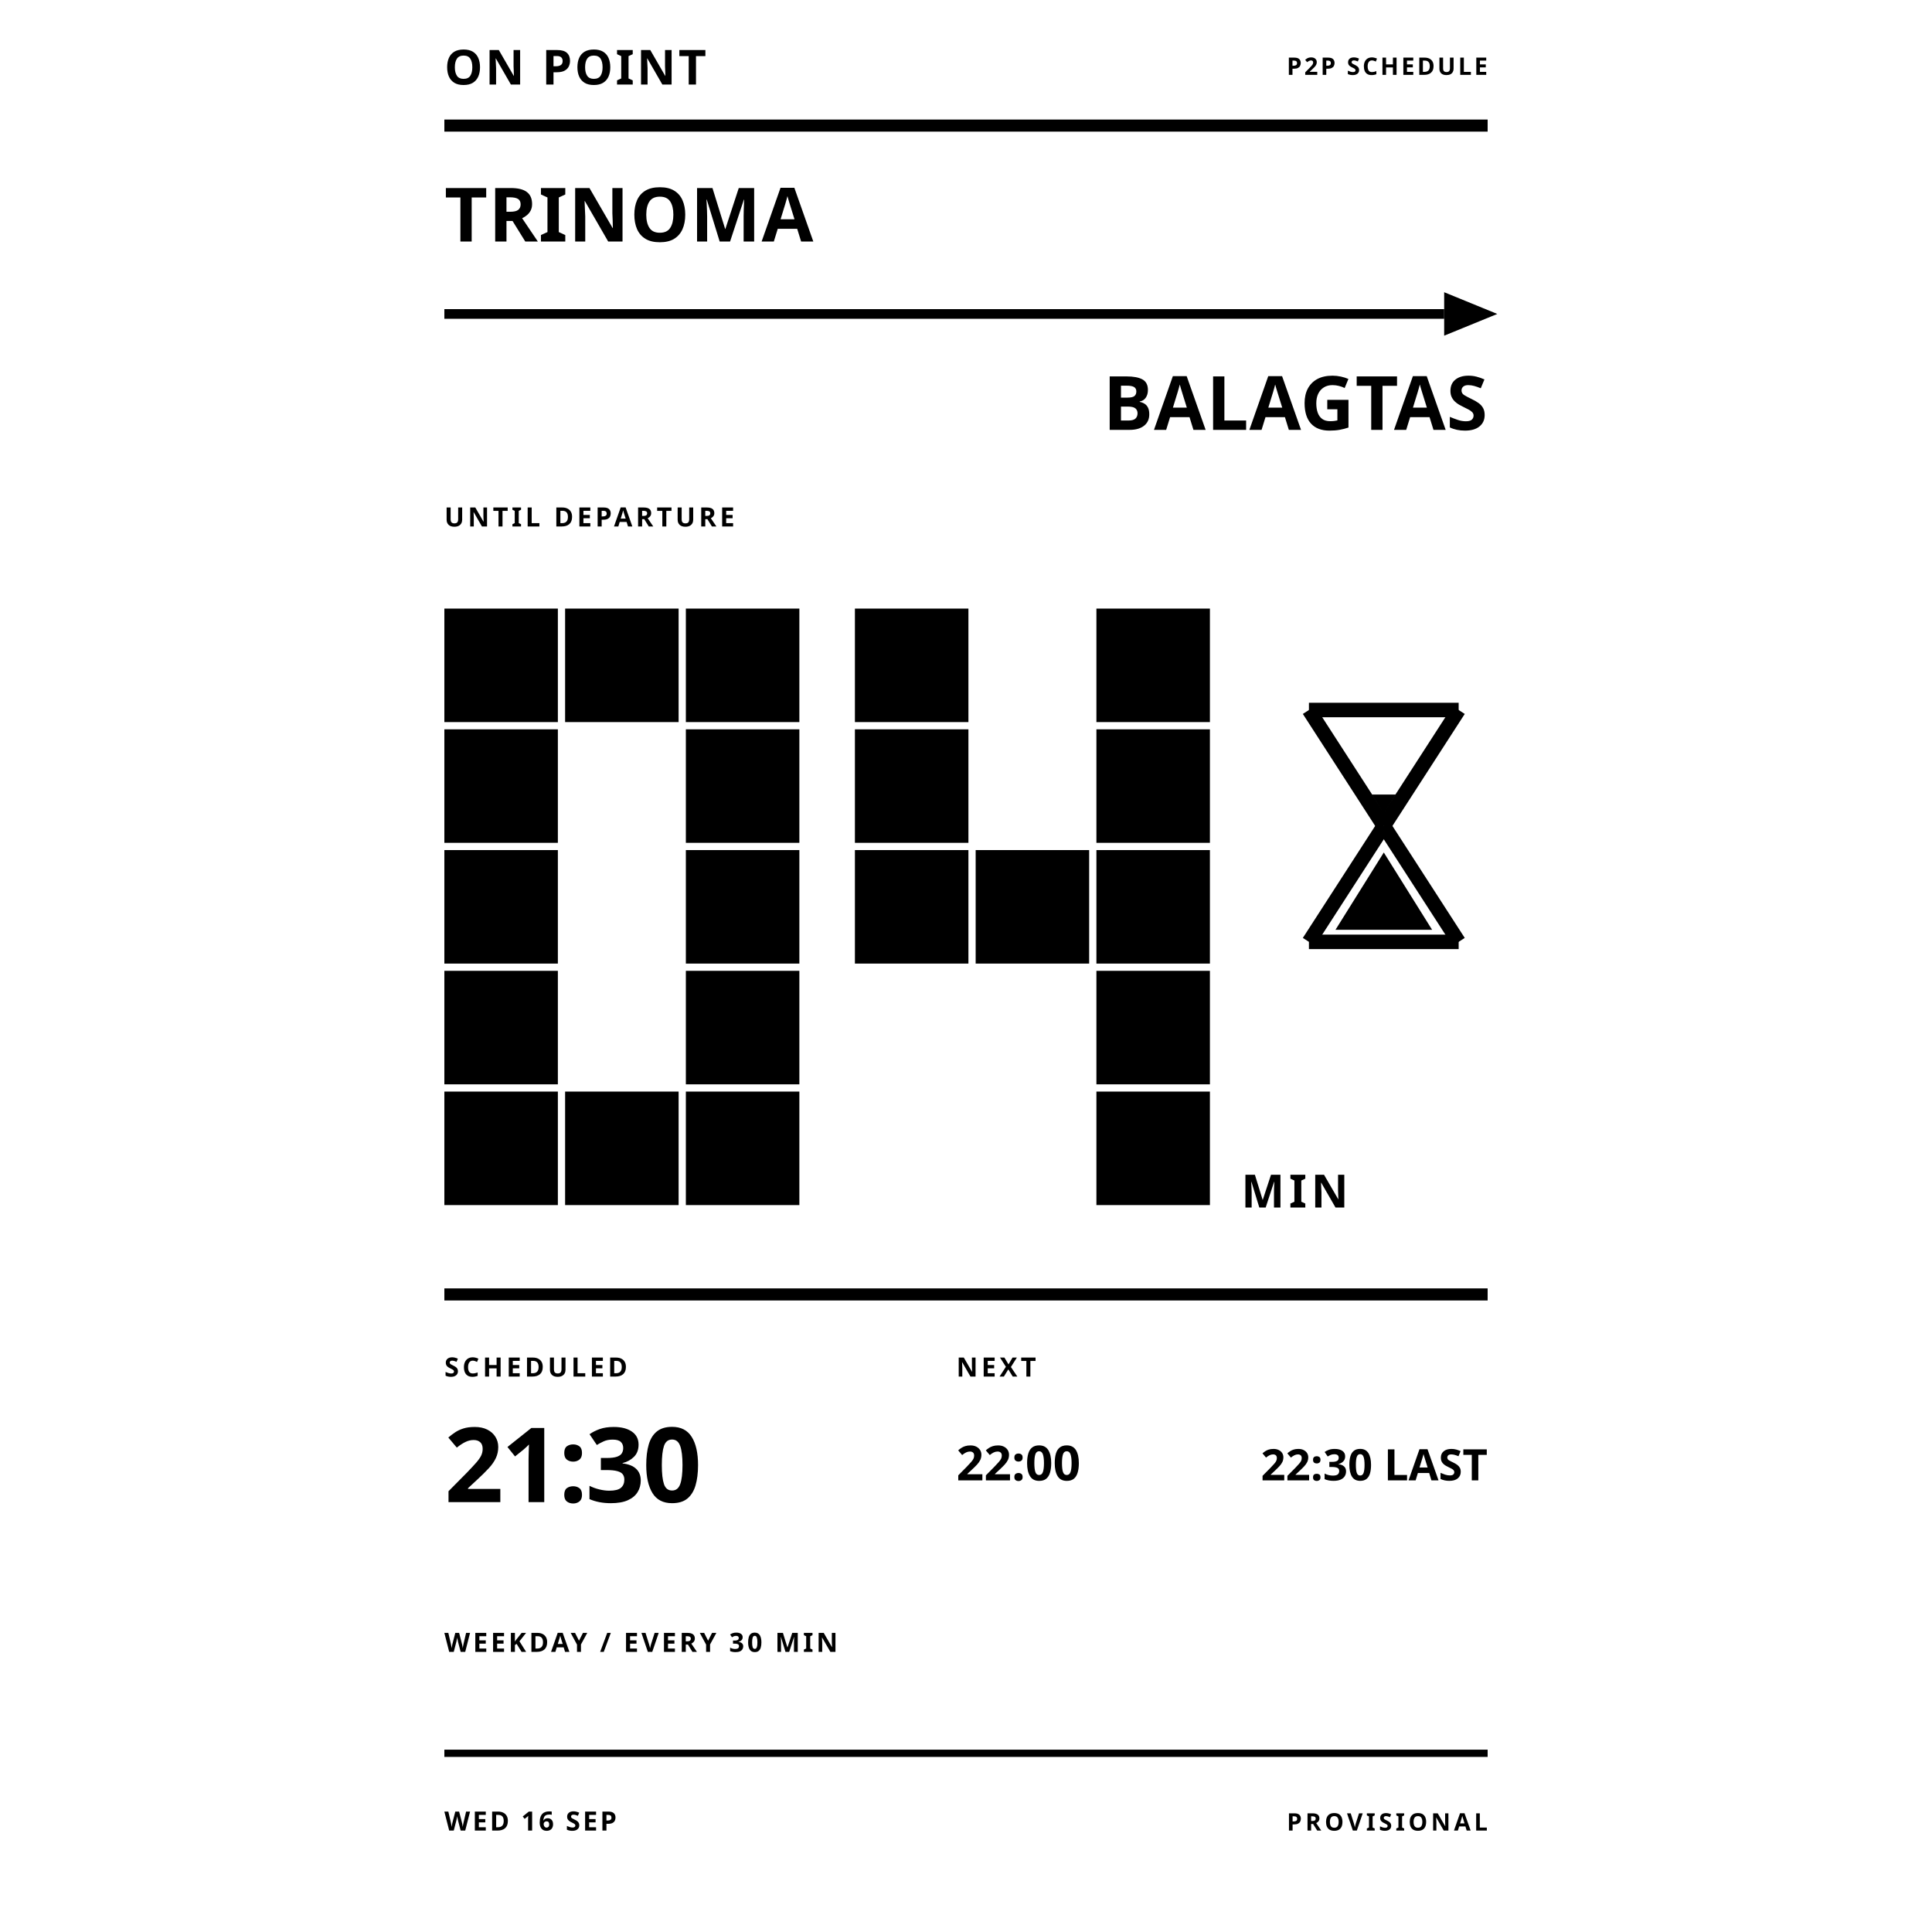
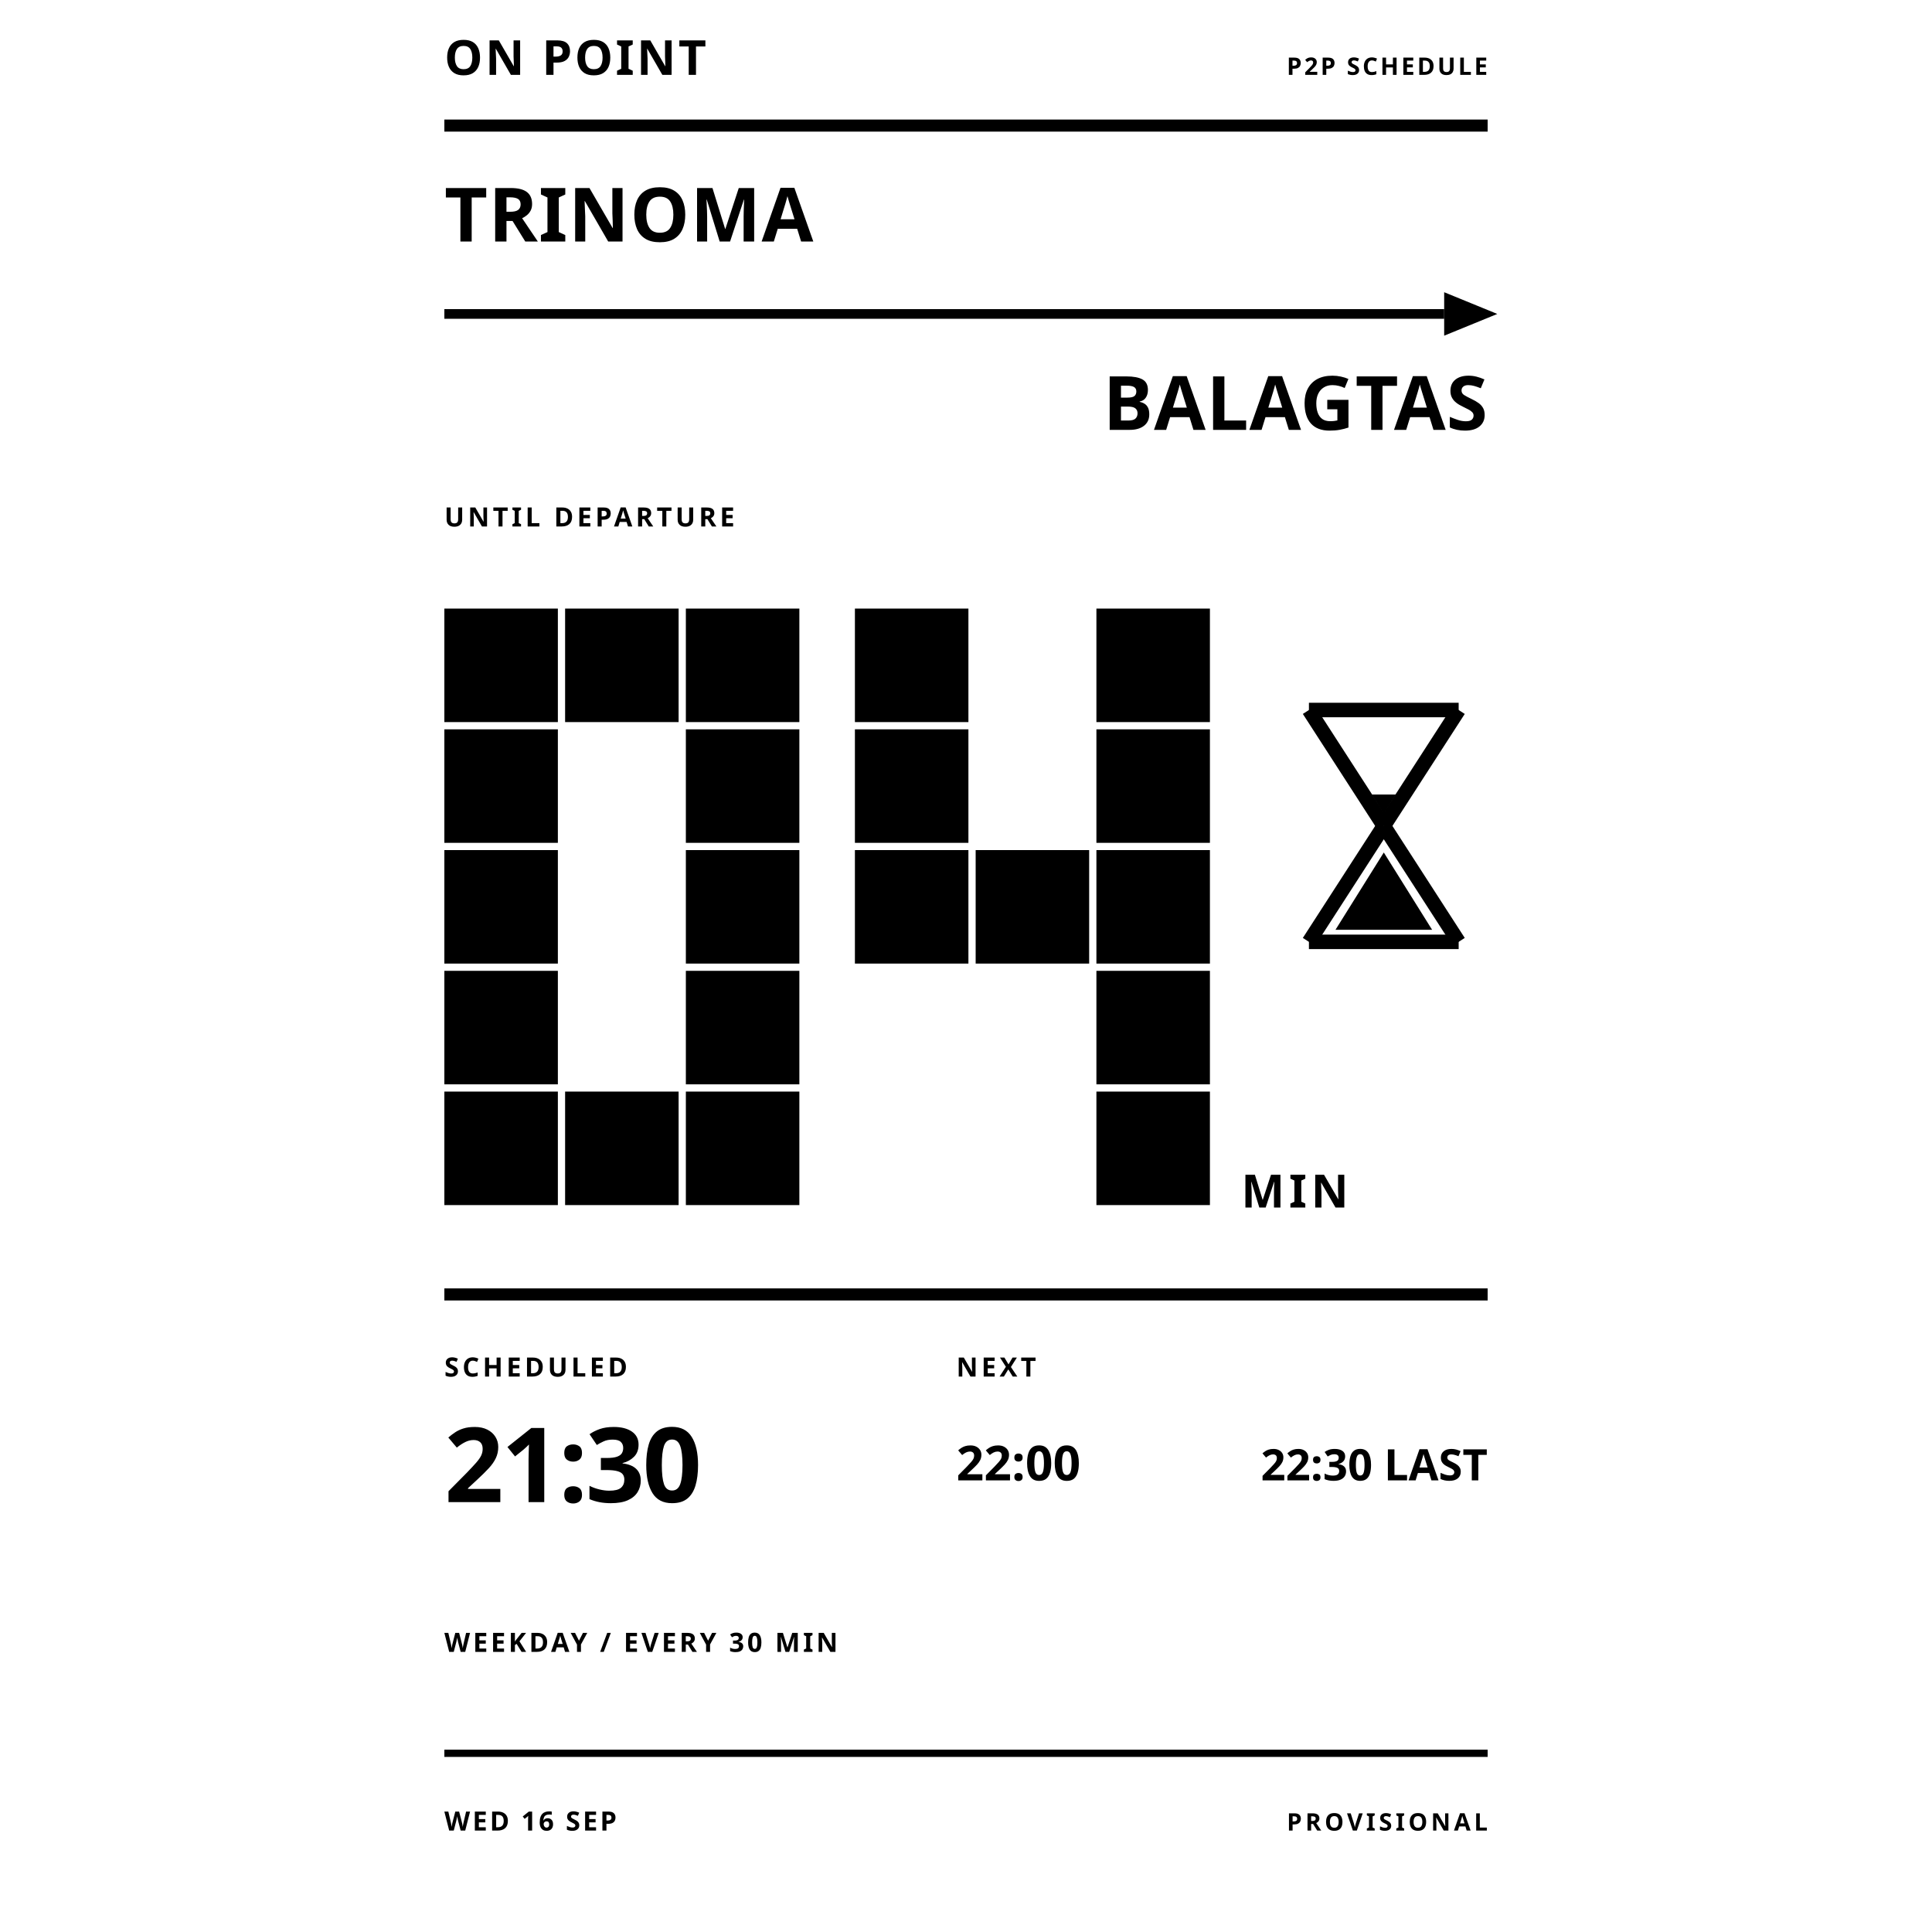
<svg xmlns="http://www.w3.org/2000/svg" width="800" height="800" viewBox="0 0 800 800" data-output-width="480" data-output-height="800">
  <style>
@font-face {
  font-family: 'Preview Noto Sans';
  src: url('file:///Users/almariano1/Downloads/project-on-point/lib/EpdFont/builtinFonts/source/NotoSans/NotoSans-Regular.ttf');
  font-weight: 400;
}
@font-face {
  font-family: 'Preview Noto Sans';
  src: url('file:///Users/almariano1/Downloads/project-on-point/lib/EpdFont/builtinFonts/source/NotoSans/NotoSans-Bold.ttf');
  font-weight: 700;
}
@font-face {
  font-family: 'Preview Ubuntu';
  src: url('file:///Users/almariano1/Downloads/project-on-point/lib/EpdFont/builtinFonts/source/Ubuntu/Ubuntu-Regular.ttf');
  font-weight: 400;
}
@font-face {
  font-family: 'Preview Ubuntu';
  src: url('file:///Users/almariano1/Downloads/project-on-point/lib/EpdFont/builtinFonts/source/Ubuntu/Ubuntu-Bold.ttf');
  font-weight: 700;
}
text { font-family: 'Preview Noto Sans', sans-serif; }
.utility { font-family: 'Preview Ubuntu', sans-serif; }
</style>
  <rect width="800" height="800" fill="#fff" />
  <g transform="translate(160 0)">
-     <text x="24" y="35" font-size="20" font-weight="700" fill="#000" text-anchor="start" letter-spacing="1.0">ON POINT</text>
+     <text x="24" y="31" font-size="20" font-weight="700" fill="#000" text-anchor="start" letter-spacing="1.0">ON POINT</text>
    <text class="utility" x="456" y="31" font-size="10" font-weight="700" fill="#000" text-anchor="end" letter-spacing="1.0">P2P SCHEDULE</text>
    <line x1="24" y1="52" x2="456" y2="52" stroke="#000" stroke-width="5" />
    <text x="24" y="100" font-size="31" font-weight="700" fill="#000" text-anchor="start" letter-spacing="0.3">TRINOMA</text>
    <line x1="24" y1="130" x2="438" y2="130" stroke="#000" stroke-width="4" />
    <polygon points="438,121 460,130 438,139" fill="#000" />
    <text x="456" y="178" font-size="31" font-weight="700" fill="#000" text-anchor="end" letter-spacing="0.3">BALAGTAS</text>
    <text class="utility" x="24" y="218" font-size="11" font-weight="700" fill="#000" text-anchor="start" letter-spacing="1.4">UNTIL DEPARTURE</text>
    <rect x="24" y="252" width="47" height="47" fill="#000" />
    <rect x="74" y="252" width="47" height="47" fill="#000" />
    <rect x="124" y="252" width="47" height="47" fill="#000" />
    <rect x="24" y="302" width="47" height="47" fill="#000" />
    <rect x="124" y="302" width="47" height="47" fill="#000" />
    <rect x="24" y="352" width="47" height="47" fill="#000" />
    <rect x="124" y="352" width="47" height="47" fill="#000" />
    <rect x="24" y="402" width="47" height="47" fill="#000" />
    <rect x="124" y="402" width="47" height="47" fill="#000" />
    <rect x="24" y="452" width="47" height="47" fill="#000" />
    <rect x="74" y="452" width="47" height="47" fill="#000" />
    <rect x="124" y="452" width="47" height="47" fill="#000" />
    <rect x="194" y="252" width="47" height="47" fill="#000" />
    <rect x="294" y="252" width="47" height="47" fill="#000" />
    <rect x="194" y="302" width="47" height="47" fill="#000" />
    <rect x="294" y="302" width="47" height="47" fill="#000" />
    <rect x="194" y="352" width="47" height="47" fill="#000" />
    <rect x="244" y="352" width="47" height="47" fill="#000" />
    <rect x="294" y="352" width="47" height="47" fill="#000" />
    <rect x="294" y="402" width="47" height="47" fill="#000" />
    <rect x="294" y="452" width="47" height="47" fill="#000" />
    <line x1="382" y1="294" x2="444" y2="294" stroke="#000" stroke-width="6" />
    <line x1="382" y1="390" x2="444" y2="390" stroke="#000" stroke-width="6" />
    <line x1="382" y1="294" x2="413" y2="342" stroke="#000" stroke-width="6" />
    <line x1="444" y1="294" x2="413" y2="342" stroke="#000" stroke-width="6" />
    <line x1="413" y1="342" x2="382" y2="390" stroke="#000" stroke-width="6" />
    <line x1="413" y1="342" x2="444" y2="390" stroke="#000" stroke-width="6" />
    <polygon points="413,337 408,329 418,329" fill="#000" />
    <polygon points="413,353 393,385 433,385" fill="#000" />
    <text class="utility" x="354" y="500" font-size="19" font-weight="700" fill="#000" text-anchor="start" letter-spacing="1.8">MIN</text>
    <line x1="24" y1="536" x2="456" y2="536" stroke="#000" stroke-width="5" />
    <text class="utility" x="24" y="570" font-size="11" font-weight="700" fill="#000" text-anchor="start" letter-spacing="1.4">SCHEDULED</text>
    <text x="24" y="622" font-size="43" font-weight="700" fill="#000" text-anchor="start" letter-spacing="-1.0">21:30</text>
    <text class="utility" x="236" y="570" font-size="11" font-weight="700" fill="#000" text-anchor="start" letter-spacing="1.4">NEXT</text>
    <text x="236" y="613" font-size="20" font-weight="700" fill="#000" text-anchor="start" letter-spacing="0">22:00</text>
    <text x="456" y="613" font-size="18" font-weight="700" fill="#000" text-anchor="end" letter-spacing="0">22:30 LAST</text>
    <text class="utility" x="24" y="684" font-size="11" font-weight="700" fill="#000" text-anchor="start" letter-spacing="1.2">WEEKDAY / EVERY 30 MIN</text>
    <line x1="24" y1="726" x2="456" y2="726" stroke="#000" stroke-width="3" />
    <text class="utility" x="24" y="758" font-size="11" font-weight="700" fill="#000" text-anchor="start" letter-spacing="1.0">WED 16 SEP</text>
    <text class="utility" x="456" y="758" font-size="10" font-weight="700" fill="#000" text-anchor="end" letter-spacing="1.4">PROVISIONAL</text>
  </g>
</svg>
